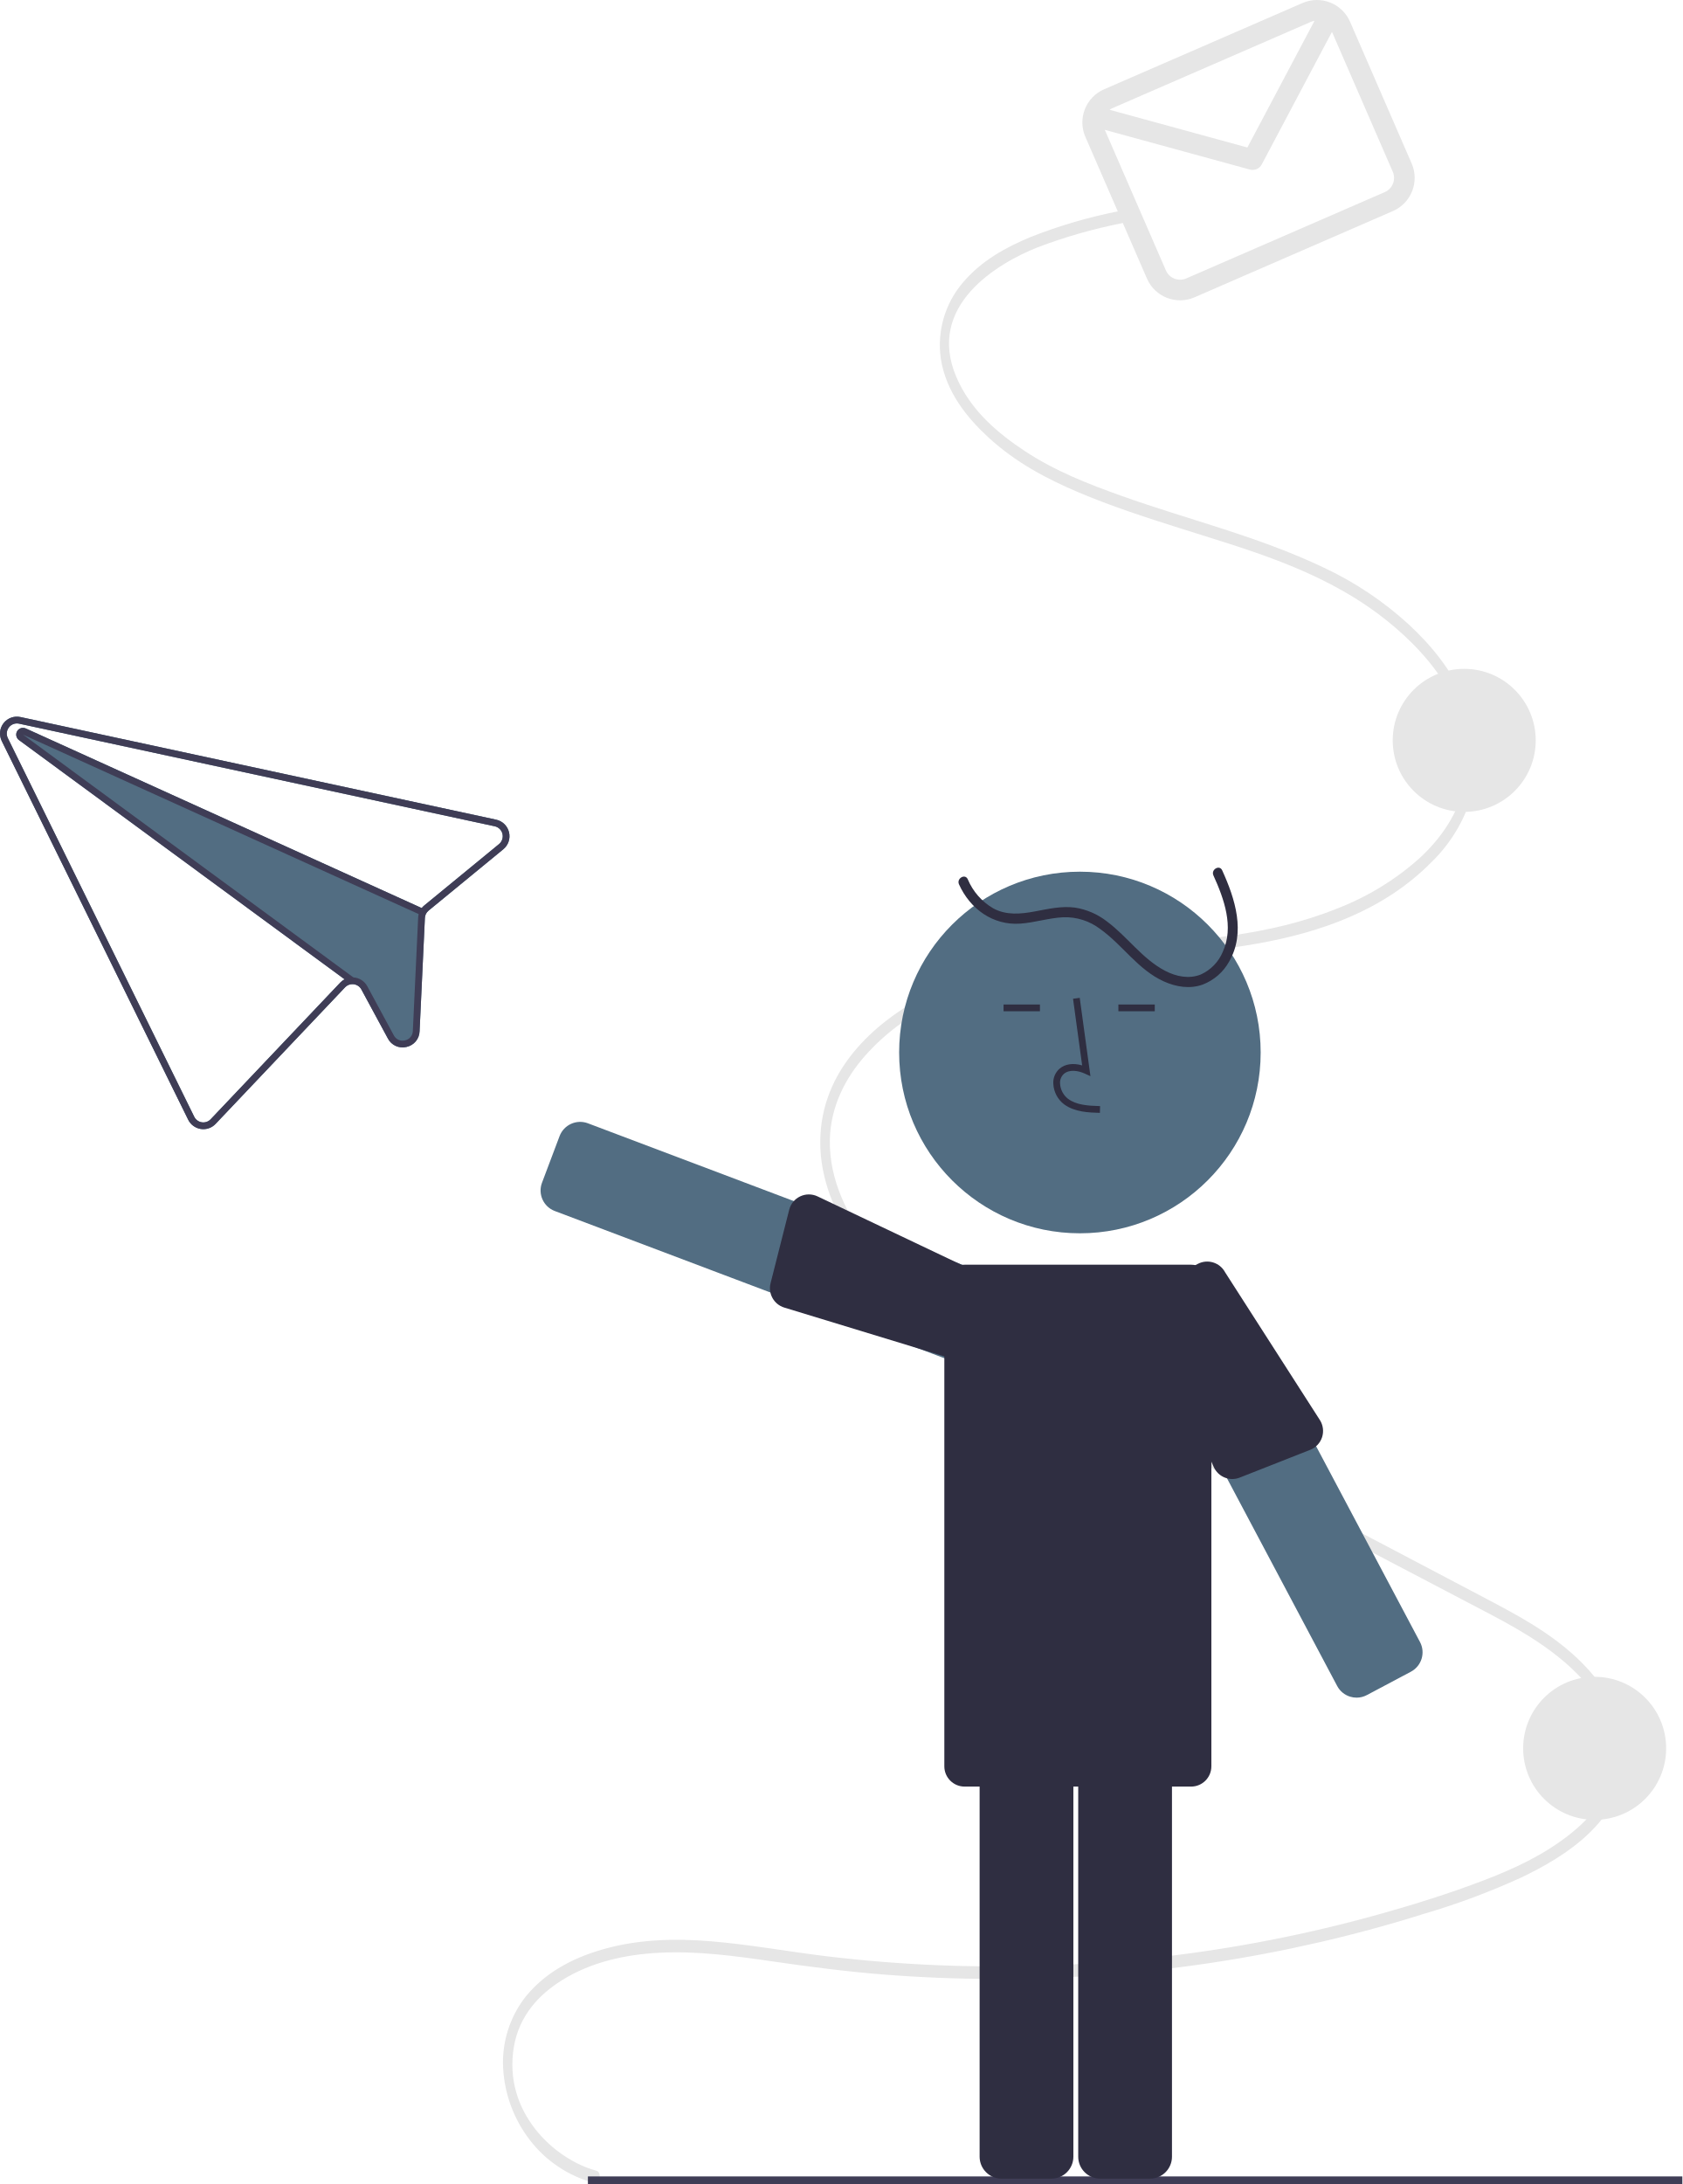
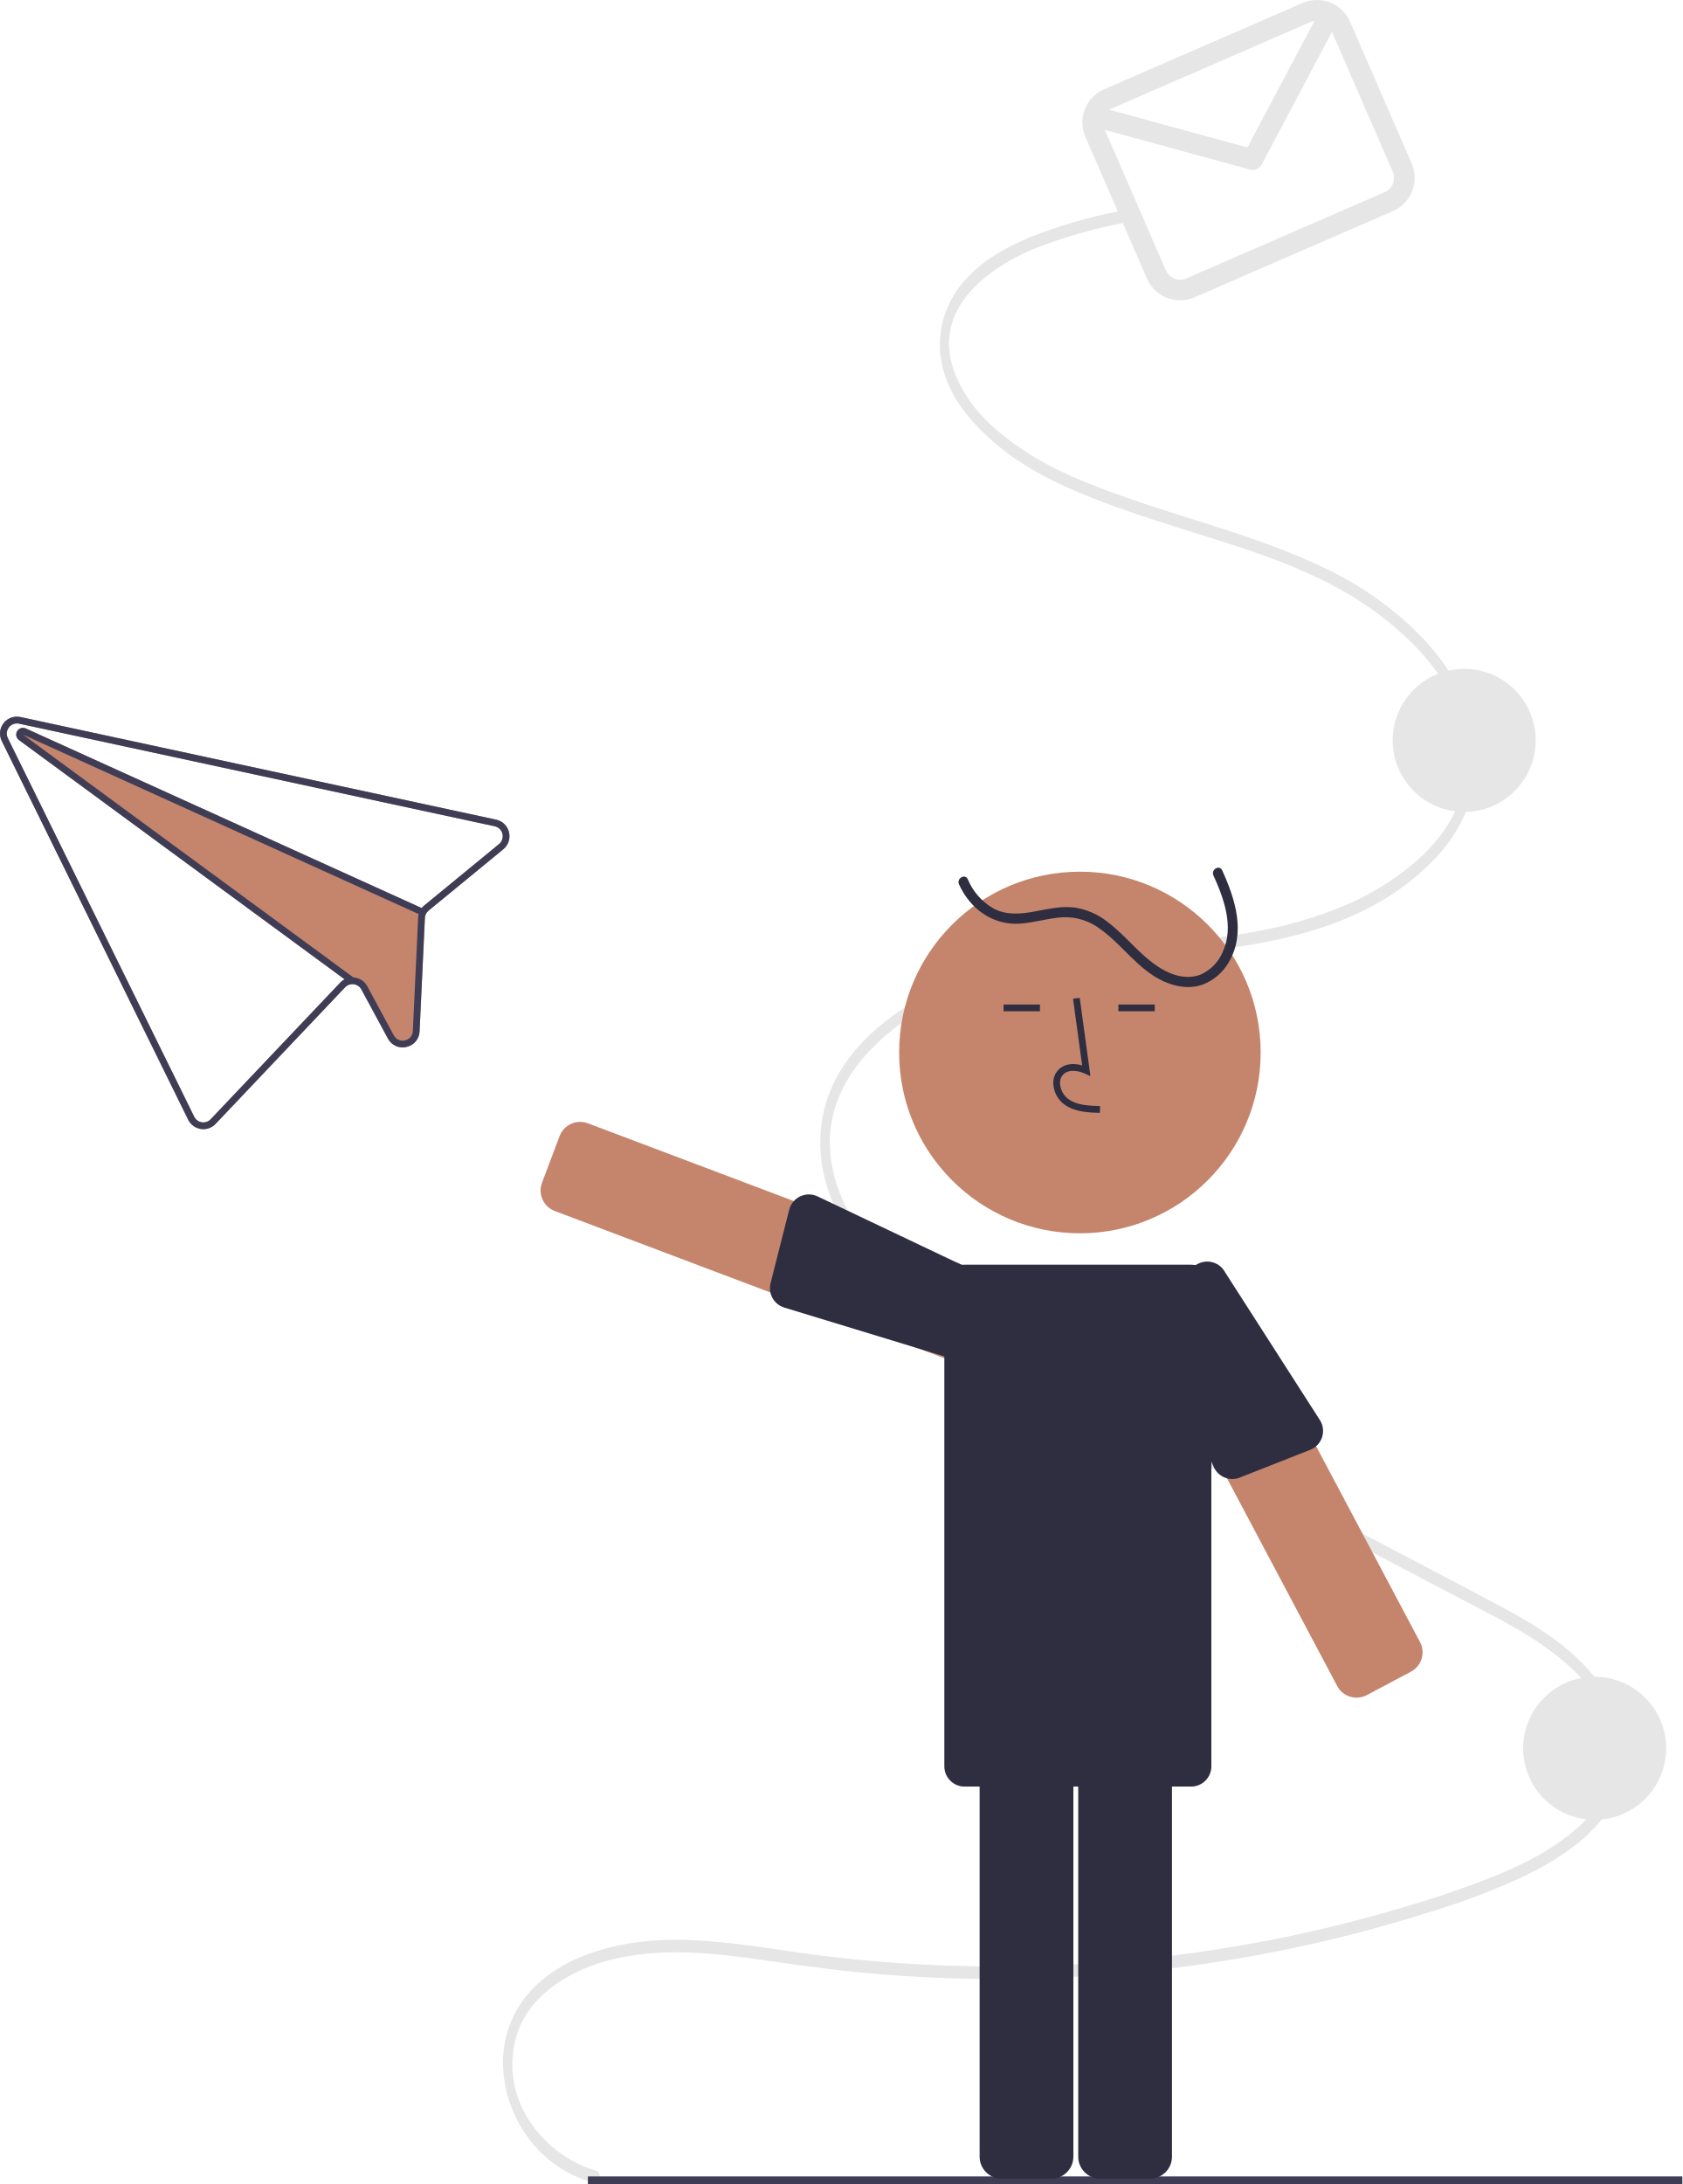
<svg xmlns="http://www.w3.org/2000/svg" data-name="Layer 1" width="498.099" height="646.465" viewBox="0 0 498.099 646.465">
-   <path d="M497.856,369.39,358.823,339.399l-1.807-.389a5.002,5.002,0,0,0-5.546,7.106L406.672,458.217a5.018,5.018,0,0,0,3.727,2.729,4.968,4.968,0,0,0,4.379-1.502l38.342-40.428a2.91,2.91,0,0,1,2.139-.934,3.011,3.011,0,0,1,2.68,1.558l7.854,14.526a4.886,4.886,0,0,0,5.471,2.507l.039-.009a4.893,4.893,0,0,0,3.877-4.647l1.573-33.532a3.058,3.058,0,0,1,.307-1.205,3.254,3.254,0,0,1,.788-.973L499.968,378.151a5.006,5.006,0,0,0-2.112-8.761Zm.849,7.217-22.12,18.158a4.933,4.933,0,0,0-.779.787l-117.235-53.168a1.744,1.744,0,0,0-.322-.113,2.003,2.003,0,0,0-1.669,3.565l96.393,70.807a4.796,4.796,0,0,0-1.306.995l-38.341,40.428a3,3,0,0,1-4.864-.737L353.261,345.228a3.008,3.008,0,0,1,3.328-4.26l1.85.4,138.989,29.981a3.007,3.007,0,0,1,1.277,5.258Z" transform="translate(-350.9507 -126.7675)" fill="#526d82" />
+   <path d="M497.856,369.39,358.823,339.399l-1.807-.389a5.002,5.002,0,0,0-5.546,7.106L406.672,458.217a5.018,5.018,0,0,0,3.727,2.729,4.968,4.968,0,0,0,4.379-1.502l38.342-40.428a2.91,2.91,0,0,1,2.139-.934,3.011,3.011,0,0,1,2.68,1.558l7.854,14.526a4.886,4.886,0,0,0,5.471,2.507l.039-.009a4.893,4.893,0,0,0,3.877-4.647l1.573-33.532a3.058,3.058,0,0,1,.307-1.205,3.254,3.254,0,0,1,.788-.973L499.968,378.151a5.006,5.006,0,0,0-2.112-8.761Zm.849,7.217-22.12,18.158a4.933,4.933,0,0,0-.779.787l-117.235-53.168a1.744,1.744,0,0,0-.322-.113,2.003,2.003,0,0,0-1.669,3.565l96.393,70.807a4.796,4.796,0,0,0-1.306.995l-38.341,40.428a3,3,0,0,1-4.864-.737L353.261,345.228a3.008,3.008,0,0,1,3.328-4.26l1.85.4,138.989,29.981a3.007,3.007,0,0,1,1.277,5.258Z" transform="translate(-350.9507 -126.7675)" fill="#c4856c" />
  <path d="M527.492,769.293c-12.471-3.368-27.649-17.378-24.399-36.634,1.612-9.55,7.797-15.732,14.21-19.729,8.871-5.529,18.974-7.613,28.71-8.139,11.23-.607,22.447.924,33.593,2.543,11.003,1.598,22.008,3.029,33.06,3.903A426.181,426.181,0,0,0,741.702,701.655q15.65-3.612,31.113-8.474a213.747,213.747,0,0,0,28.579-10.681c12.256-5.884,32.187-17.334,30.562-38.539-.862-11.244-7.483-20.224-14.162-26.48-8.075-7.565-17.42-12.542-26.572-17.375-42.57-22.482-85.224-44.696-127.836-67.042-9.945-5.215-19.956-10.291-29.608-16.403-9.036-5.722-18.031-12.369-25.303-21.559-6.352-8.027-12.027-18.803-11.827-30.85.166-9.99,4.712-18.468,10.28-24.804,13.785-15.686,33.286-22.046,50.91-25.378,21.897-4.139,44.11-4.118,66.021-8.114,17.692-3.227,36.595-9.457,50.984-24.056a45.6,45.6,0,0,0,12.429-21.715,42.678,42.678,0,0,0-2.556-25.768c-3.898-9.31-10.115-16.726-16.652-22.798a99.914,99.914,0,0,0-25.256-16.873c-19.433-9.26-39.868-14.082-59.773-21.188-9.762-3.485-19.623-7.307-28.688-13.293-7.68-5.072-16.046-11.908-20.318-22.074-8.816-20.975,12.215-33.475,24.132-38.211a155.156,155.156,0,0,1,24.941-7.14c1.797-.386,1.034-3.973-.754-3.589a149.217,149.217,0,0,0-26.191,7.648c-7.186,2.986-14.601,6.91-20.245,13.662a28.438,28.438,0,0,0-6.426,22.235c1.495,10.064,7.994,17.818,14.098,23.435,8.072,7.428,17.275,12.278,26.605,16.232,9.827,4.164,19.863,7.41,29.895,10.593,20.047,6.361,40.993,12.03,59.09,25.566,12.659,9.469,29.857,27.223,25.646,49.229-1.869,9.769-7.546,17.406-13.671,23.024a79.603,79.603,0,0,1-24.484,14.887c-40.103,16.139-84.238,4.598-123.308,26.518-13.284,7.453-29.419,21.023-29.549,42.374-.067,11.091,4.378,21.264,9.875,29.304,6.583,9.63,15.108,16.751,23.781,22.703a276.823,276.823,0,0,0,28.399,16.442q16.031,8.42,32.069,16.818l64.884,34.026L785.055,600.852c9.839,5.16,19.931,10.109,28.877,17.683,7.325,6.202,15.979,16.376,15.232,29.01-.594,10.033-7.259,17.274-13.349,22.115-7.887,6.268-16.746,10.323-25.561,13.692-10.167,3.886-20.502,7.11-30.856,10.008a416.592,416.592,0,0,1-64.737,12.671A425.692,425.692,0,0,1,628.895,708.482q-16.637-.67-33.223-2.662c-11.398-1.373-22.746-3.488-34.173-4.426-10.336-.849-20.771-.652-30.95,2.076-8.499,2.278-17.478,6.337-23.93,14.259a31.543,31.543,0,0,0-6.696,21.305,38.256,38.256,0,0,0,7.843,21.112,35.489,35.489,0,0,0,18.972,12.736c1.782.481,2.543-3.105.754-3.589Z" transform="translate(-350.9507 -126.7675)" fill="#e6e6e6" />
  <rect x="174.066" y="644.224" width="324.033" height="2.241" fill="#3f3d56" />
  <circle cx="472.137" cy="517.502" r="21.168" fill="#e6e6e6" />
  <circle cx="433.518" cy="219.148" r="21.168" fill="#e6e6e6" />
  <path d="M736.61,127.653l-58.777,25.552a10.694,10.694,0,0,0-5.538,14.055l18.251,41.983a10.694,10.694,0,0,0,14.055,5.538l58.777-25.552A10.694,10.694,0,0,0,768.916,175.174l-18.251-41.983A10.694,10.694,0,0,0,736.61,127.653Zm2.433,5.598a4.557,4.557,0,0,1,1.099-.316L720.27,170.427l-40.815-11.169a4.581,4.581,0,0,1,.811-.455Zm21.901,50.38-58.777,25.552a4.583,4.583,0,0,1-6.023-2.373L678.057,165.203l42.96,11.756a3.052,3.052,0,0,0,3.502-1.514l20.799-39.243,18,41.405A4.583,4.583,0,0,1,760.945,183.631Z" transform="translate(-350.9507 -126.7675)" fill="#e6e6e6" />
-   <circle cx="319.733" cy="311.538" r="53.519" fill="#526d82" />
+   <circle cx="319.733" cy="311.538" r="53.519" fill="#c4856c" />
  <path d="M662.251,771.651H647.491a6.508,6.508,0,0,1-6.5-6.5V642.137a6.508,6.508,0,0,1,6.5-6.5H662.251a6.508,6.508,0,0,1,6.5,6.5V765.151A6.508,6.508,0,0,1,662.251,771.651Z" transform="translate(-350.9507 -126.7675)" fill="#2f2e41" />
  <path d="M691.443,771.651H676.684a6.508,6.508,0,0,1-6.5-6.5V642.137a6.508,6.508,0,0,1,6.5-6.5h14.76a6.508,6.508,0,0,1,6.5,6.5V765.151A6.508,6.508,0,0,1,691.443,771.651Z" transform="translate(-350.9507 -126.7675)" fill="#2f2e41" />
-   <path d="M752.606,629.274a6.544,6.544,0,0,1-1.913-.288,6.46,6.46,0,0,1-3.836-3.168l-57.665-108.661a6.499,6.499,0,0,1,2.694-8.788l13.037-6.919a6.499,6.499,0,0,1,8.789,2.694L771.377,612.805a6.498,6.498,0,0,1-2.694,8.788L755.646,628.512A6.46,6.46,0,0,1,752.606,629.274Z" transform="translate(-350.9507 -126.7675)" fill="#526d82" />
-   <path d="M632.563,529.116a6.46,6.46,0,0,1-2.283-.417h-.001L515.202,485.226a6.494,6.494,0,0,1-3.775-8.377l5.206-13.808a6.519,6.519,0,0,1,8.386-3.777l115.075,43.464a6.518,6.518,0,0,1,3.786,8.375l-5.216,13.81A6.529,6.529,0,0,1,632.563,529.116Z" transform="translate(-350.9507 -126.7675)" fill="#526d82" />
+   <path d="M752.606,629.274a6.544,6.544,0,0,1-1.913-.288,6.46,6.46,0,0,1-3.836-3.168l-57.665-108.661a6.499,6.499,0,0,1,2.694-8.788l13.037-6.919a6.499,6.499,0,0,1,8.789,2.694L771.377,612.805a6.498,6.498,0,0,1-2.694,8.788L755.646,628.512A6.46,6.46,0,0,1,752.606,629.274Z" transform="translate(-350.9507 -126.7675)" fill="#c4856c" />
+   <path d="M632.563,529.116a6.46,6.46,0,0,1-2.283-.417h-.001L515.202,485.226a6.494,6.494,0,0,1-3.775-8.377l5.206-13.808a6.519,6.519,0,0,1,8.386-3.777l115.075,43.464a6.518,6.518,0,0,1,3.786,8.375l-5.216,13.81A6.529,6.529,0,0,1,632.563,529.116Z" transform="translate(-350.9507 -126.7675)" fill="#c4856c" />
  <rect x="279.594" y="374.355" width="79.062" height="154.476" rx="6" fill="#2f2e41" />
  <path d="M710.215,385.894c3.144,6.901,6.155,15.241,2.77,22.623a12.724,12.724,0,0,1-6.516,6.708c-3.489,1.392-7.291.597-10.524-1.085-6.806-3.542-11.193-10.124-17.27-14.633a20.534,20.534,0,0,0-9.504-4.096c-3.993-.52-7.957.421-11.863,1.148-4.154.773-8.447,1.181-12.291-.925a18.044,18.044,0,0,1-7.541-8.615c-.792-1.757-3.378-.234-2.59,1.514,3.269,7.257,10.029,12.202,18.152,11.63,4.298-.303,8.449-1.69,12.755-1.889a17.043,17.043,0,0,1,10.903,3.486c6.672,4.756,11.2,12.06,18.855,15.514,3.611,1.63,7.747,2.309,11.555.905a15.148,15.148,0,0,0,7.737-6.738c5.023-8.649,1.797-18.648-2.037-27.062-.799-1.754-3.386-.231-2.59,1.514Z" transform="translate(-350.9507 -126.7675)" fill="#2f2e41" />
  <path d="M676.601,456.175c-3.306-.093-7.421-.208-10.59-2.523a8.134,8.134,0,0,1-3.2-6.072,5.47,5.47,0,0,1,1.86-4.493c1.654-1.399,4.071-1.728,6.679-.961l-2.7-19.726,1.982-.271,3.173,23.189-1.654-.758c-1.917-.88-4.552-1.329-6.188.055a3.515,3.515,0,0,0-1.152,2.895,6.147,6.147,0,0,0,2.381,4.528c2.467,1.802,5.746,2.035,9.467,2.139Z" transform="translate(-350.9507 -126.7675)" fill="#2f2e41" />
  <rect x="297.128" y="297.333" width="10.771" height="2" fill="#2f2e41" />
  <rect x="331.128" y="297.333" width="10.771" height="2" fill="#2f2e41" />
  <path d="M630.456,528.232l-47.294-14.421a6,6,0,0,1-4.066-7.215l5.521-21.754a6,6,0,0,1,8.391-3.943l46.908,22.297a6.011,6.011,0,0,1,3.495,7.73l-5.217,13.81A6.011,6.011,0,0,1,630.456,528.232Z" transform="translate(-350.9507 -126.7675)" fill="#2f2e41" />
  <path d="M690.042,515.926,710.325,561.018a6,6,0,0,0,7.671,3.121l20.882-8.226a6,6,0,0,0,2.851-8.822l-28.047-43.714a6.011,6.011,0,0,0-8.11-2.49l-13.04,6.92A6.011,6.011,0,0,0,690.042,515.926Z" transform="translate(-350.9507 -126.7675)" fill="#2f2e41" />
  <path d="M497.856,369.39,358.823,339.399l-1.807-.389a5.002,5.002,0,0,0-5.546,7.106L406.672,458.217a5.018,5.018,0,0,0,3.727,2.729,4.968,4.968,0,0,0,4.379-1.502l38.342-40.428a2.91,2.91,0,0,1,2.139-.934,3.011,3.011,0,0,1,2.68,1.558l7.854,14.526a4.886,4.886,0,0,0,5.471,2.507l.039-.009a4.893,4.893,0,0,0,3.877-4.647l1.573-33.532a3.058,3.058,0,0,1,.307-1.205,3.254,3.254,0,0,1,.788-.973L499.968,378.151a5.006,5.006,0,0,0-2.112-8.761Zm.849,7.217-22.12,18.158a4.933,4.933,0,0,0-.779.787,4.647,4.647,0,0,0-.532.835,4.796,4.796,0,0,0-.363.951l.002.01a4.731,4.731,0,0,0-.158,1.049l-1.573,33.532a2.904,2.904,0,0,1-2.323,2.788l-.02.004a2.911,2.911,0,0,1-3.291-1.494l-7.856-14.536a4.989,4.989,0,0,0-4.1-2.606l-.01.002c-.114-.005-.228-.011-.34-.007a4.866,4.866,0,0,0-2.272.564,4.796,4.796,0,0,0-1.306.995l-38.341,40.428a3,3,0,0,1-4.864-.737L353.261,345.228a3.008,3.008,0,0,1,3.328-4.26l1.85.4,138.989,29.981a3.007,3.007,0,0,1,1.277,5.258Z" transform="translate(-350.9507 -126.7675)" fill="#3f3d56" />
  <path d="M476.25,395.75l-.826,1.822-.51-.225-.002-.01L357.769,344.22l97.816,71.865.01-.002.259.199-1.179,1.613-1.701-1.252-96.393-70.807a2.003,2.003,0,0,1,1.669-3.565,1.744,1.744,0,0,1,.322.113l117.235,53.168Z" transform="translate(-350.9507 -126.7675)" fill="#3f3d56" />
</svg>
